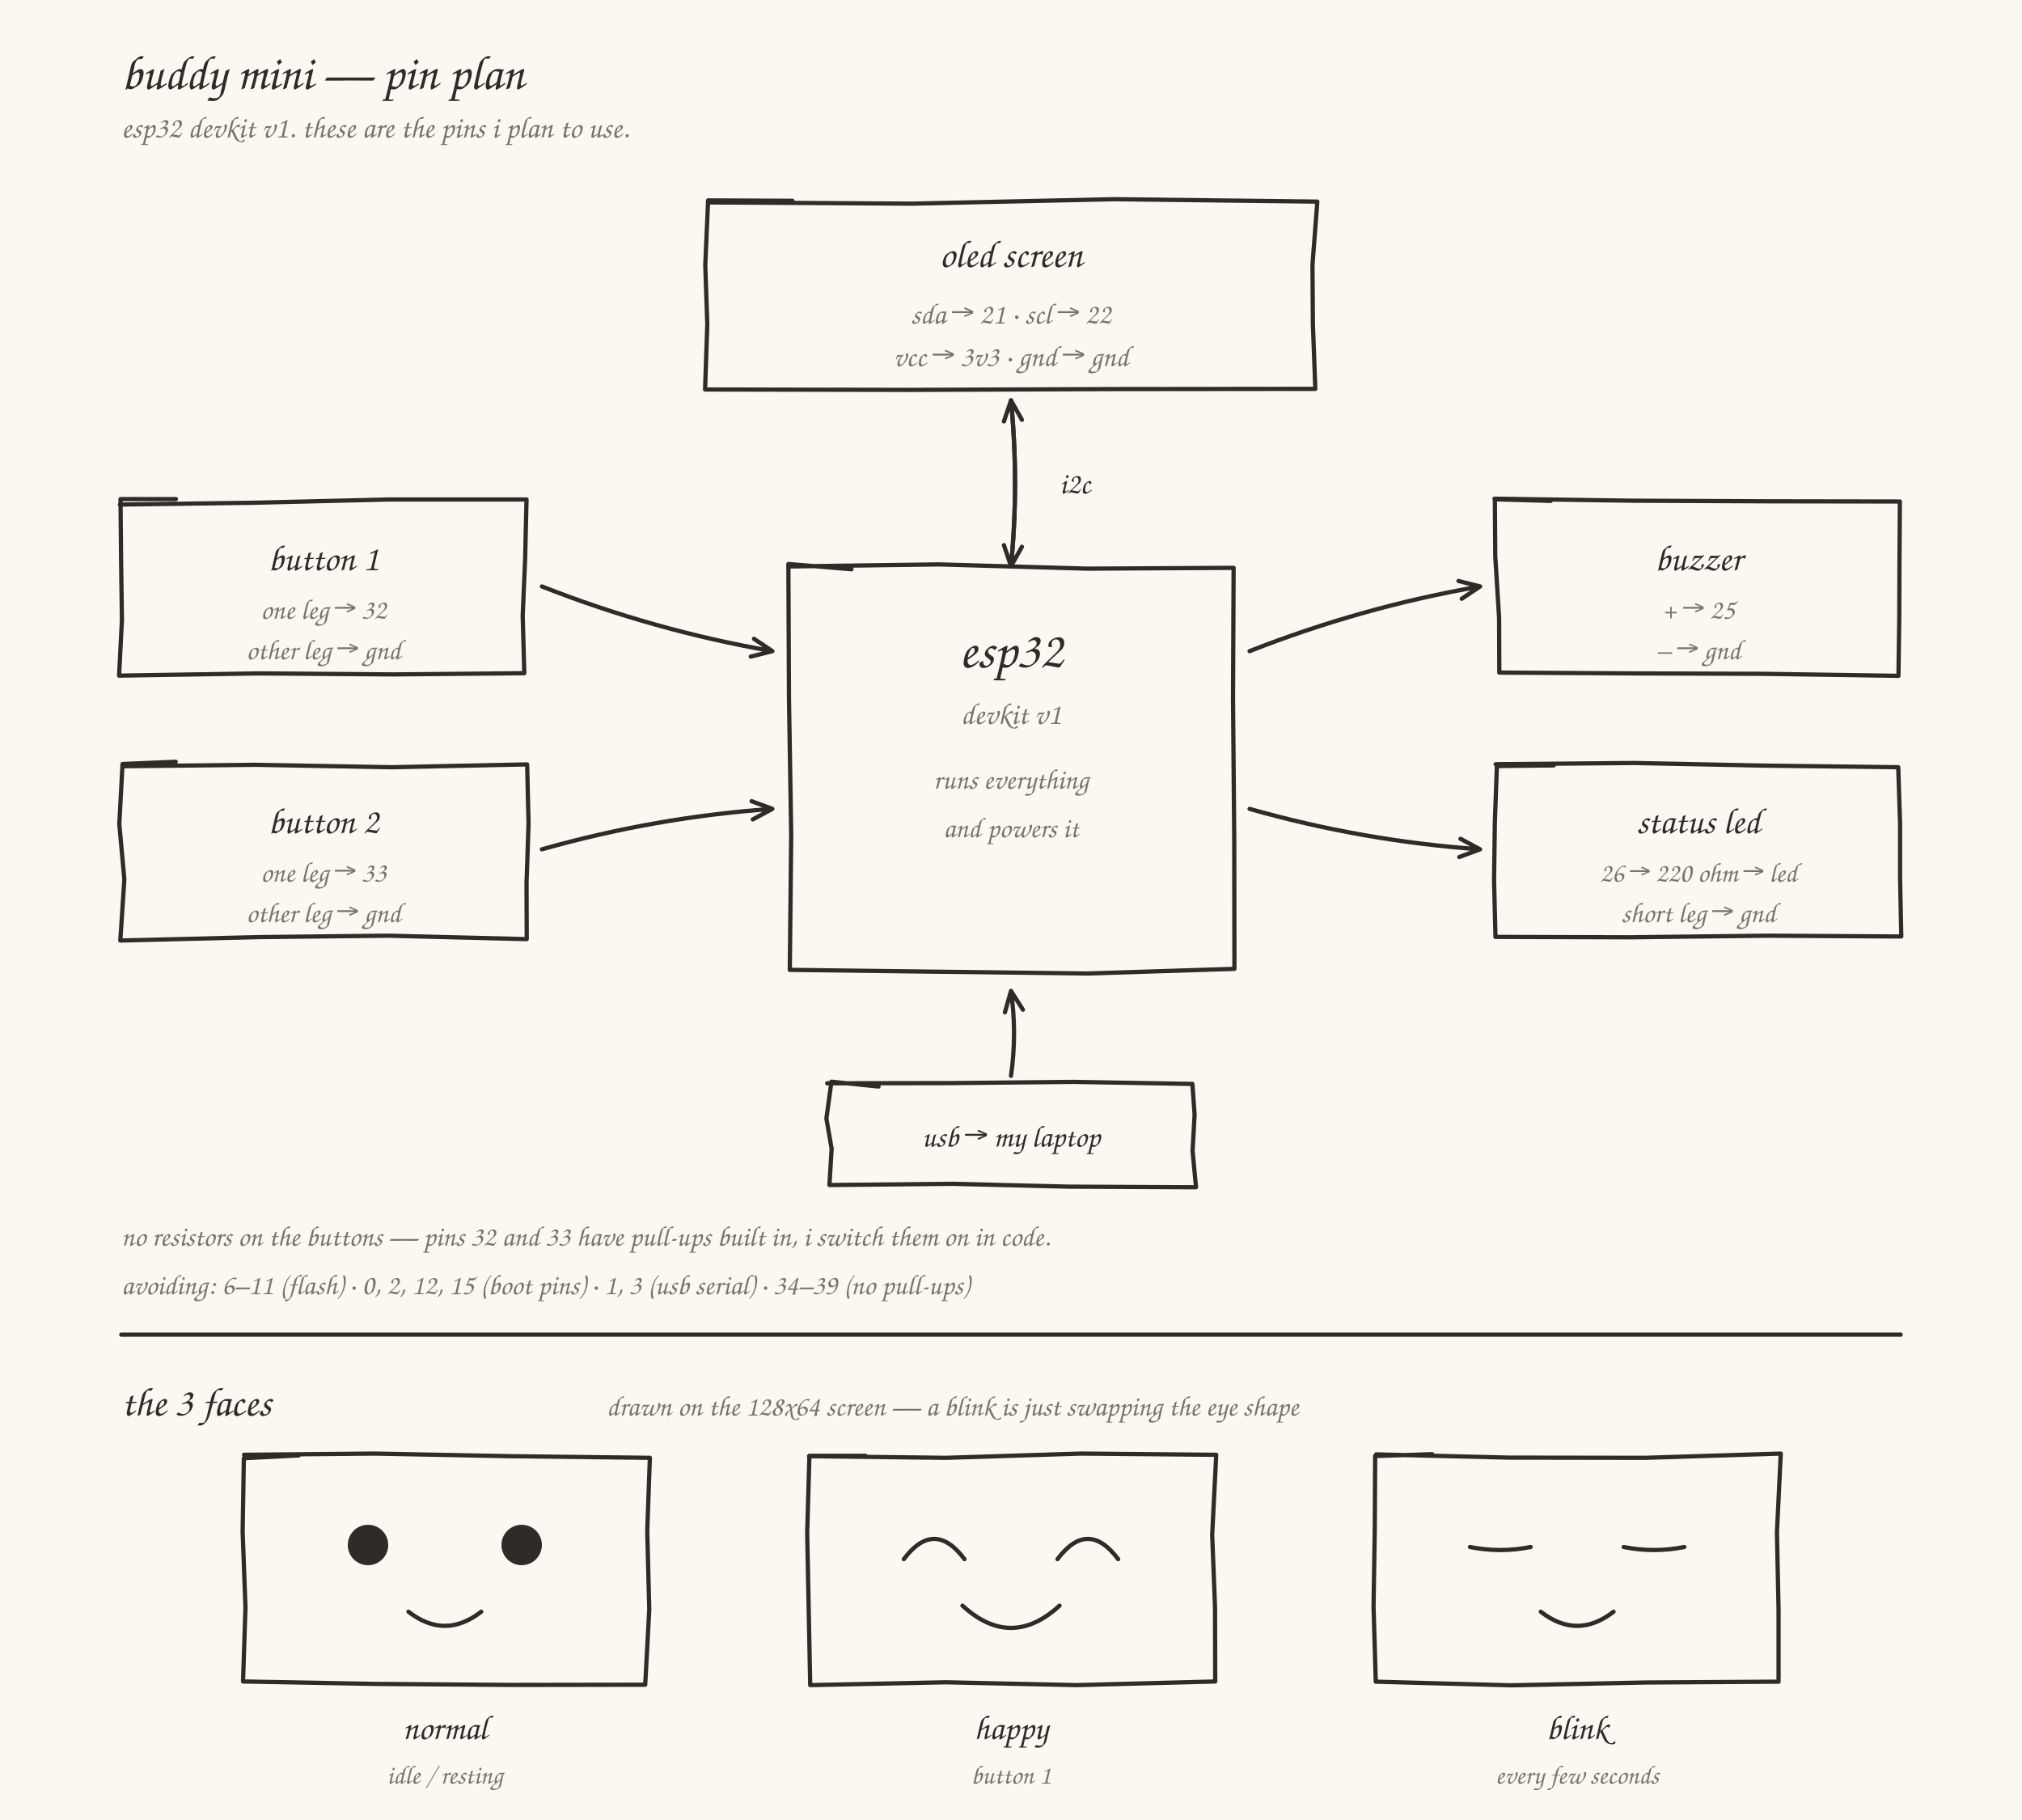
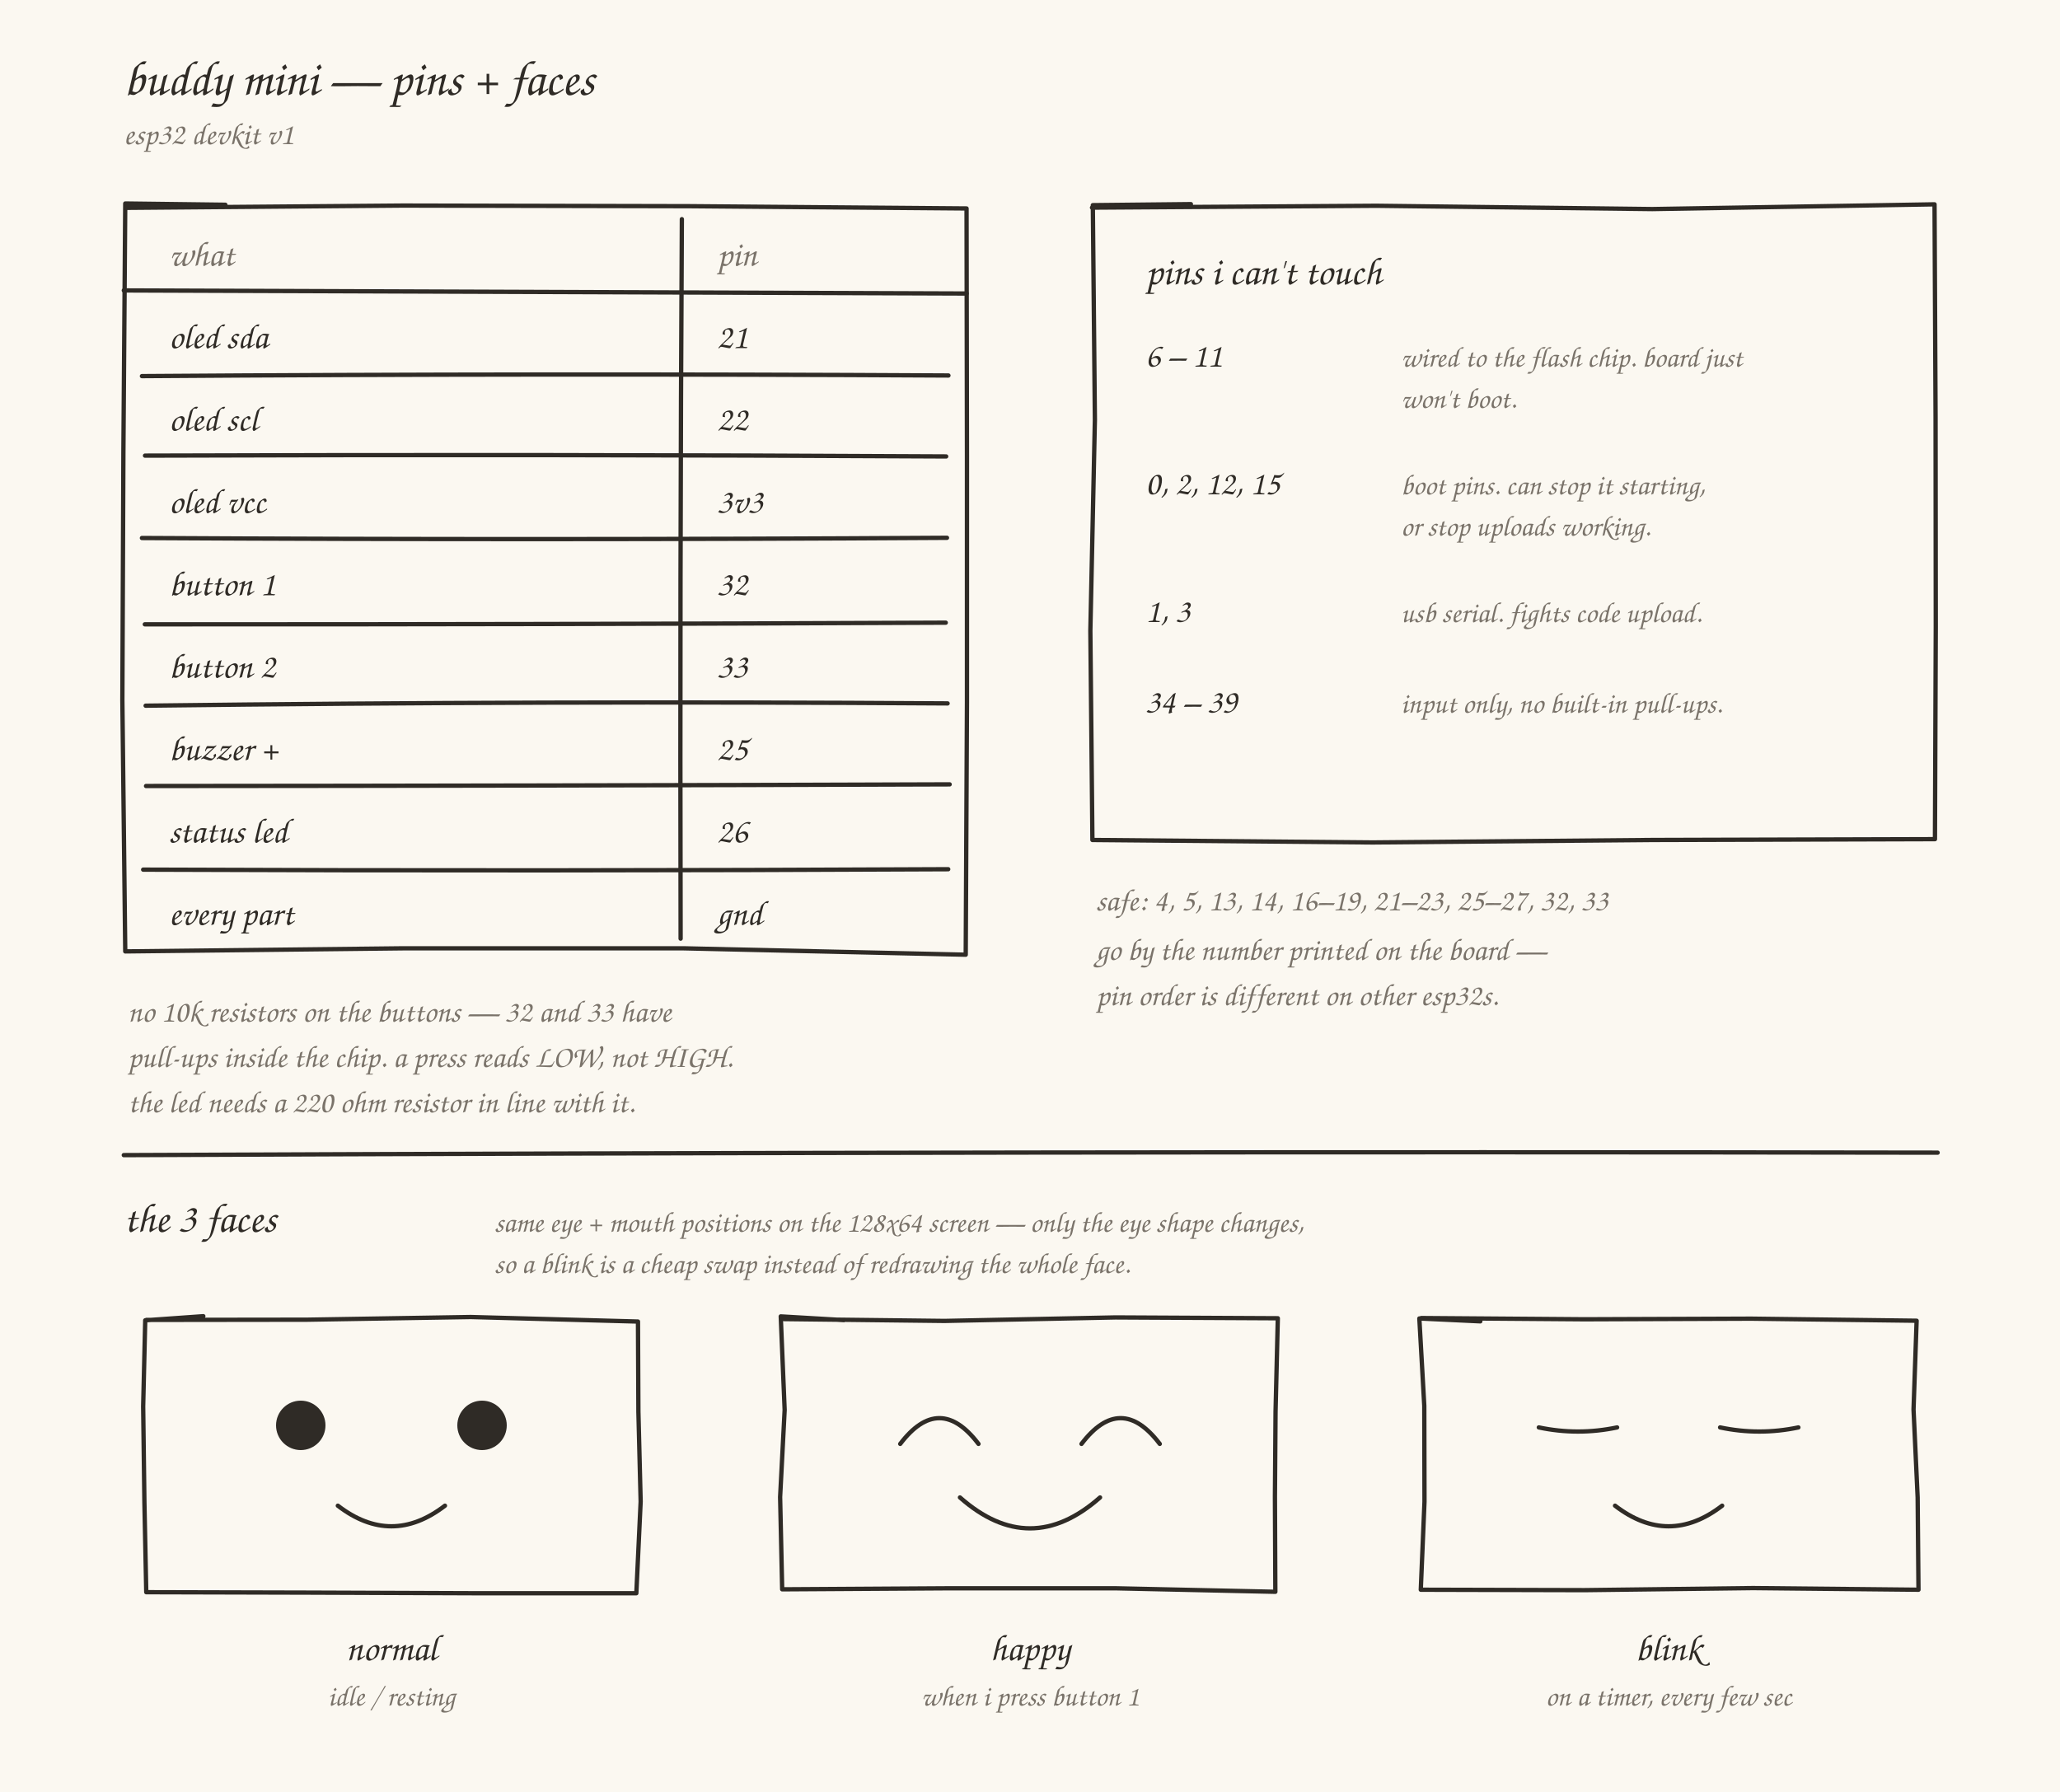
- <svg xmlns="http://www.w3.org/2000/svg" viewBox="0 0 1000 900" width="1000" height="900" font-family="'Segoe Print','Comic Sans MS','Bradley Hand','Chalkboard SE',cursive,sans-serif">
-   <rect width="1000" height="900" fill="#fbf8f1" />
-   <circle cx="182" cy="764" r="10" fill="#2f2b26" />
-   <circle cx="258" cy="764" r="10" fill="#2f2b26" />
+ <svg xmlns="http://www.w3.org/2000/svg" viewBox="0 0 1000 870" width="1000" height="870" font-family="'Segoe Print','Comic Sans MS','Bradley Hand','Chalkboard SE',cursive,sans-serif">
+   <rect width="1000" height="870" fill="#fbf8f1" />
+   <text x="60" y="46" fill="#2f2b26" font-size="24" text-anchor="start">buddy mini — pins + faces</text>
+   <text x="60" y="70" fill="#7a736a" font-size="15" text-anchor="start">esp32 devkit v1</text>
+   <text x="82" y="129" fill="#7a736a" font-size="17" text-anchor="start">what</text>
+   <text x="348" y="129" fill="#7a736a" font-size="17" text-anchor="start">pin</text>
+   <text x="82" y="169" fill="#2f2b26" font-size="17" text-anchor="start">oled  sda</text>
+   <text x="348" y="169" fill="#2f2b26" font-size="17" text-anchor="start">21</text>
+   <text x="82" y="209" fill="#2f2b26" font-size="17" text-anchor="start">oled  scl</text>
+   <text x="348" y="209" fill="#2f2b26" font-size="17" text-anchor="start">22</text>
+   <text x="82" y="249" fill="#2f2b26" font-size="17" text-anchor="start">oled  vcc</text>
+   <text x="348" y="249" fill="#2f2b26" font-size="17" text-anchor="start">3v3</text>
+   <text x="82" y="289" fill="#2f2b26" font-size="17" text-anchor="start">button 1</text>
+   <text x="348" y="289" fill="#2f2b26" font-size="17" text-anchor="start">32</text>
+   <text x="82" y="329" fill="#2f2b26" font-size="17" text-anchor="start">button 2</text>
+   <text x="348" y="329" fill="#2f2b26" font-size="17" text-anchor="start">33</text>
+   <text x="82" y="369" fill="#2f2b26" font-size="17" text-anchor="start">buzzer  +</text>
+   <text x="348" y="369" fill="#2f2b26" font-size="17" text-anchor="start">25</text>
+   <text x="82" y="409" fill="#2f2b26" font-size="17" text-anchor="start">status led</text>
+   <text x="348" y="409" fill="#2f2b26" font-size="17" text-anchor="start">26</text>
+   <text x="82" y="449" fill="#2f2b26" font-size="17" text-anchor="start">every part</text>
+   <text x="348" y="449" fill="#2f2b26" font-size="17" text-anchor="start">gnd</text>
+   <text x="556" y="138" fill="#2f2b26" font-size="19" text-anchor="start">pins i can't touch</text>
+   <text x="556" y="178" fill="#2f2b26" font-size="16.5" text-anchor="start">6 – 11</text>
+   <text x="680" y="178" fill="#7a736a" font-size="14" text-anchor="start">wired to the flash chip. board just</text>
+   <text x="680" y="198" fill="#7a736a" font-size="14" text-anchor="start">won't boot.</text>
+   <text x="556" y="240" fill="#2f2b26" font-size="16.5" text-anchor="start">0, 2, 12, 15</text>
+   <text x="680" y="240" fill="#7a736a" font-size="14" text-anchor="start">boot pins. can stop it starting,</text>
+   <text x="680" y="260" fill="#7a736a" font-size="14" text-anchor="start">or stop uploads working.</text>
+   <text x="556" y="302" fill="#2f2b26" font-size="16.5" text-anchor="start">1, 3</text>
+   <text x="680" y="302" fill="#7a736a" font-size="14" text-anchor="start">usb serial. fights code upload.</text>
+   <text x="556" y="346" fill="#2f2b26" font-size="16.5" text-anchor="start">34 – 39</text>
+   <text x="680" y="346" fill="#7a736a" font-size="14" text-anchor="start">input only, no built-in pull-ups.</text>
+   <text x="532" y="442" fill="#7a736a" font-size="15" text-anchor="start">safe: 4, 5, 13, 14, 16–19, 21–23, 25–27, 32, 33</text>
+   <text x="532" y="466" fill="#7a736a" font-size="15" text-anchor="start">go by the number printed on the board —</text>
+   <text x="532" y="488" fill="#7a736a" font-size="15" text-anchor="start">pin order is different on other esp32s.</text>
+   <text x="62" y="496" fill="#7a736a" font-size="15" text-anchor="start">no 10k resistors on the buttons — 32 and 33 have</text>
+   <text x="62" y="518" fill="#7a736a" font-size="15" text-anchor="start">pull-ups inside the chip. a press reads LOW, not HIGH.</text>
+   <text x="62" y="540" fill="#7a736a" font-size="15" text-anchor="start">the led needs a 220 ohm resistor in line with it.</text>
+   <text x="60" y="598" fill="#2f2b26" font-size="20" text-anchor="start">the 3 faces</text>
+   <text x="240" y="598" fill="#7a736a" font-size="14" text-anchor="start">same eye + mouth positions on the 128x64 screen — only the eye shape changes,</text>
+   <text x="240" y="618" fill="#7a736a" font-size="14" text-anchor="start">so a blink is a cheap swap instead of redrawing the whole face.</text>
+   <circle cx="146" cy="692" r="12" fill="#2f2b26" />
+   <circle cx="234" cy="692" r="12" fill="#2f2b26" />
+   <text x="190" y="806" fill="#2f2b26" font-size="18" text-anchor="middle">normal</text>
+   <text x="190" y="828" fill="#7a736a" font-size="14" text-anchor="middle">idle / resting</text>
+   <text x="500" y="806" fill="#2f2b26" font-size="18" text-anchor="middle">happy</text>
+   <text x="500" y="828" fill="#7a736a" font-size="14" text-anchor="middle">when i press button 1</text>
+   <text x="810" y="806" fill="#2f2b26" font-size="18" text-anchor="middle">blink</text>
+   <text x="810" y="828" fill="#7a736a" font-size="14" text-anchor="middle">on a timer, every few sec</text>
  <g fill="none" stroke="#2f2b26" stroke-width="2.1" stroke-linecap="round" stroke-linejoin="round">
-     <path d="M350.8,100.1 L451.2,100.7 L551.1,98.5 L651.5,99.7 L649.1,130.9 L649.3,160.2 L650.5,192.3 L550.6,192.4 L450.5,192.8 L348.7,192.6 L349.8,160.4 L348.8,131.1 L350.2,99.1 L391.9,99.3" />
-     <path d="M391.1,280.1 L464.3,279.1 L537.8,281.2 L610.1,280.8 L609.8,345.7 L610.4,414.1 L610.5,479.1 L537.9,481.4 L462.4,480.5 L390.6,479.6 L391.3,412.9 L390.2,345.6 L389.9,278.9 L421.1,281.5" />
-     <path d="M59.3,249.5 L126.1,248.6 L192.3,247.0 L260.4,247.0 L259.7,276.7 L258.5,304.6 L259.3,332.9 L194.2,333.5 L127.5,333.0 L58.9,334.1 L60.3,306.5 L59.9,278.2 L59.6,246.8 L87.0,246.8" />
-     <path d="M60.7,378.9 L126.3,378.2 L193.3,379.4 L260.7,378.0 L261.4,407.3 L260.4,436.6 L260.5,464.4 L191.8,462.7 L128.2,463.4 L59.5,465.1 L61.5,434.9 L59.0,407.5 L60.6,377.8 L86.9,376.7" />
-     <path d="M739.1,246.6 L807.0,247.6 L874.9,247.9 L939.6,248.0 L939.4,277.3 L939.3,305.8 L938.9,334.2 L871.8,333.2 L807.8,333.0 L741.5,332.6 L741.4,305.6 L739.5,275.2 L739.3,246.9 L766.9,247.7" />
-     <path d="M739.7,377.9 L808.1,377.3 L872.4,378.6 L938.8,379.4 L939.7,407.4 L939.7,434.1 L940.3,463.1 L874.3,462.7 L805.7,463.5 L739.6,463.3 L738.9,435.1 L739.3,406.5 L740.3,378.8 L768.4,378.5" />
-     <path d="M409.1,535.7 L469.8,535.6 L531.1,535.0 L589.7,536.0 L590.8,551.2 L589.8,569.1 L591.5,587.1 L528.6,586.8 L471.1,585.4 L410.2,586.0 L411.3,568.1 L408.7,553.1 L411.2,534.9 L434.5,537.3" />
-     <path d="M500.0,280.0 Q504.0,239.0 500.0,198.0 M500.0,198.0 L505.4,207.6 M500.0,198.0 L496.5,208.4" />
-     <path d="M500.0,198.0 Q504.0,239.0 500.0,280.0 M500.0,280.0 L496.5,269.6 M500.0,280.0 L505.4,270.4" />
-     <path d="M268.0,290.0 Q323.4,311.8 382.0,322.0 M382.0,322.0 L371.3,324.7 M382.0,322.0 L372.9,315.9" />
-     <path d="M268.0,420.0 Q324.0,404.1 382.0,400.0 M382.0,400.0 L372.3,405.2 M382.0,400.0 L371.7,396.2" />
-     <path d="M618.0,322.0 Q673.4,300.2 732.0,290.0 M732.0,290.0 L722.9,296.1 M732.0,290.0 L721.3,287.3" />
-     <path d="M618.0,400.0 Q674.0,415.9 732.0,420.0 M732.0,420.0 L721.7,423.8 M732.0,420.0 L722.3,414.8" />
-     <path d="M500.0,532.0 Q503.0,511.0 500.0,490.0 M500.0,490.0 L505.9,499.3 M500.0,490.0 L497.0,500.6" />
-     <path d="M120.7,719.4 L185.2,718.8 L252.8,720.1 L321.4,720.9 L320.1,757.1 L321.1,795.9 L319.1,833.1 L252.9,833.2 L185.3,832.7 L120.2,831.5 L121.4,794.8 L120.0,757.5 L120.6,721.1 L147.8,719.7" />
-     <path d="M400.1,720.1 L467.8,720.9 L534.6,718.8 L601.5,719.4 L599.5,758.9 L600.9,794.7 L601.0,831.5 L532.4,833.3 L467.7,831.9 L400.7,833.3 L399.9,793.3 L399.2,758.1 L400.3,719.9 L428.0,719.9" />
-     <path d="M680.6,719.2 L746.3,720.8 L813.4,720.9 L880.7,718.8 L878.8,757.7 L879.6,796.0 L879.6,831.6 L814.0,832.0 L747.1,833.4 L680.4,831.6 L679.3,794.5 L679.9,756.6 L680.1,720.0 L708.3,719.1" />
-     <path d="M202,797 Q220,811 238,797" />
-     <path d="M447,771 Q462,751 477,771" />
-     <path d="M523,771 Q538,751 553,771" />
-     <path d="M476,794 Q500,816 524,794" />
-     <path d="M727,765 Q742,768 757,765" />
-     <path d="M803,765 Q818,768 833,765" />
-     <path d="M762,797 Q780,811 798,797" />
-     <path d="M60,660 L940,660-1.3" />
+     <path d="M61.4,100.9 L195.7,99.8 L334.6,100.1 L469.2,101.2 L469.4,221.1 L469.4,341.0 L468.8,463.5 L331.9,460.4 L195.7,460.4 L60.8,461.9 L59.4,339.9 L59.9,219.6 L60.8,98.8 L109.4,99.4" />
+     <path d="M60.1,141.0 Q265.0,141.8 469.2,142.5" />
+     <path d="M68.9,182.6 Q265.0,181.2 460.4,182.3" />
+     <path d="M70.4,221.2 Q265.0,220.5 459.3,221.6" />
+     <path d="M68.9,261.2 Q265.0,262.3 459.7,261.1" />
+     <path d="M70.3,303.1 Q265.0,303.2 459.1,302.3" />
+     <path d="M70.7,342.6 Q265.0,340.2 460.0,341.5" />
+     <path d="M70.9,381.6 Q265.0,381.5 461.0,380.8" />
+     <path d="M69.5,422.2 Q265.0,423.0 460.3,422.0" />
+     <path d="M331.0,106.4 Q330.0,282.1 330.4,455.7" />
+     <path d="M530.1,100.8 L668.1,99.9 L802.1,101.5 L939.1,99.2 L939.6,202.7 L939.7,304.3 L939.3,407.4 L802.4,407.8 L666.4,409.0 L530.3,407.8 L529.3,306.2 L531.5,203.8 L530.5,99.6 L578.1,99.1" />
+     <path d="M60.1,560.8 Q500.0,558.9 940.6,559.6" />
+     <path d="M71.1,640.8 L149.1,640.7 L228.5,639.4 L309.7,641.6 L309.9,685.4 L311.0,729.0 L308.9,773.5 L229.9,773.5 L149.9,773.2 L71.0,773.0 L70.1,729.3 L69.5,682.8 L70.5,641.0 L98.7,639.0" />
+     <path d="M380.6,640.4 L458.5,641.3 L541.5,639.6 L620.3,640.0 L619.2,685.4 L618.9,726.6 L619.1,772.8 L541.4,771.1 L461.3,771.1 L379.7,771.6 L378.7,726.8 L380.9,684.5 L379.0,639.1 L409.7,640.9" />
+     <path d="M689.9,639.9 L769.2,640.5 L850.1,640.2 L930.4,641.2 L928.9,684.3 L930.9,727.0 L931.3,771.8 L851.0,771.0 L769.1,772.0 L689.7,771.8 L691.5,729.1 L691.4,682.5 L689.0,640.1 L718.6,641.5" />
+     <path d="M164,731 Q190,751 216,731" />
+     <path d="M437,701 Q456,676 475,701" />
+     <path d="M525,701 Q544,676 563,701" />
+     <path d="M466,727 Q500,757 534,727" />
+     <path d="M747,693 Q766,697 785,693" />
+     <path d="M835,693 Q854,697 873,693" />
+     <path d="M784,731 Q810,751 836,731" />
  </g>
-   <text x="60" y="44" fill="#2f2b26" font-size="24" text-anchor="start">buddy mini — pin plan</text>
-   <text x="60" y="68" fill="#7a736a" font-size="15" text-anchor="start">esp32 devkit v1. these are the pins i plan to use.</text>
-   <text x="500" y="132" fill="#2f2b26" font-size="19" text-anchor="middle">oled screen</text>
-   <text x="500" y="160" fill="#7a736a" font-size="14.5" text-anchor="middle">sda → 21  ·  scl → 22</text>
-   <text x="500" y="181" fill="#7a736a" font-size="14.5" text-anchor="middle">vcc → 3v3  ·  gnd → gnd</text>
-   <text x="500" y="330" fill="#2f2b26" font-size="26" text-anchor="middle">esp32</text>
-   <text x="500" y="358" fill="#7a736a" font-size="15" text-anchor="middle">devkit v1</text>
-   <text x="500" y="390" fill="#7a736a" font-size="14" text-anchor="middle">runs everything</text>
-   <text x="500" y="414" fill="#7a736a" font-size="14" text-anchor="middle">and powers it</text>
-   <text x="160" y="282" fill="#2f2b26" font-size="18" text-anchor="middle">button 1</text>
-   <text x="160" y="306" fill="#7a736a" font-size="14" text-anchor="middle">one leg → 32</text>
-   <text x="160" y="326" fill="#7a736a" font-size="14" text-anchor="middle">other leg → gnd</text>
-   <text x="160" y="412" fill="#2f2b26" font-size="18" text-anchor="middle">button 2</text>
-   <text x="160" y="436" fill="#7a736a" font-size="14" text-anchor="middle">one leg → 33</text>
-   <text x="160" y="456" fill="#7a736a" font-size="14" text-anchor="middle">other leg → gnd</text>
-   <text x="840" y="282" fill="#2f2b26" font-size="18" text-anchor="middle">buzzer</text>
-   <text x="840" y="306" fill="#7a736a" font-size="14" text-anchor="middle">+ → 25</text>
-   <text x="840" y="326" fill="#7a736a" font-size="14" text-anchor="middle">− → gnd</text>
-   <text x="840" y="412" fill="#2f2b26" font-size="18" text-anchor="middle">status led</text>
-   <text x="840" y="436" fill="#7a736a" font-size="13.5" text-anchor="middle">26 → 220 ohm → led</text>
-   <text x="840" y="456" fill="#7a736a" font-size="14" text-anchor="middle">short leg → gnd</text>
-   <text x="500" y="567" fill="#2f2b26" font-size="15" text-anchor="middle">usb → my laptop</text>
-   <text x="524" y="244" fill="#2f2b26" font-size="15" text-anchor="start">i2c</text>
-   <text x="60" y="616" fill="#7a736a" font-size="14" text-anchor="start">no resistors on the buttons — pins 32 and 33 have pull-ups built in, i switch them on in code.</text>
-   <text x="60" y="640" fill="#7a736a" font-size="14" text-anchor="start">avoiding: 6–11 (flash) · 0, 2, 12, 15 (boot pins) · 1, 3 (usb serial) · 34–39 (no pull-ups)</text>
-   <text x="60" y="700" fill="#2f2b26" font-size="20" text-anchor="start">the 3 faces</text>
-   <text x="300" y="700" fill="#7a736a" font-size="14" text-anchor="start">drawn on the 128x64 screen — a blink is just swapping the eye shape</text>
-   <text x="220" y="860" fill="#2f2b26" font-size="17" text-anchor="middle">normal</text>
-   <text x="500" y="860" fill="#2f2b26" font-size="17" text-anchor="middle">happy</text>
-   <text x="780" y="860" fill="#2f2b26" font-size="17" text-anchor="middle">blink</text>
-   <text x="220" y="882" fill="#7a736a" font-size="13" text-anchor="middle">idle / resting</text>
-   <text x="500" y="882" fill="#7a736a" font-size="13" text-anchor="middle">button 1</text>
-   <text x="780" y="882" fill="#7a736a" font-size="13" text-anchor="middle">every few seconds</text>
</svg>
